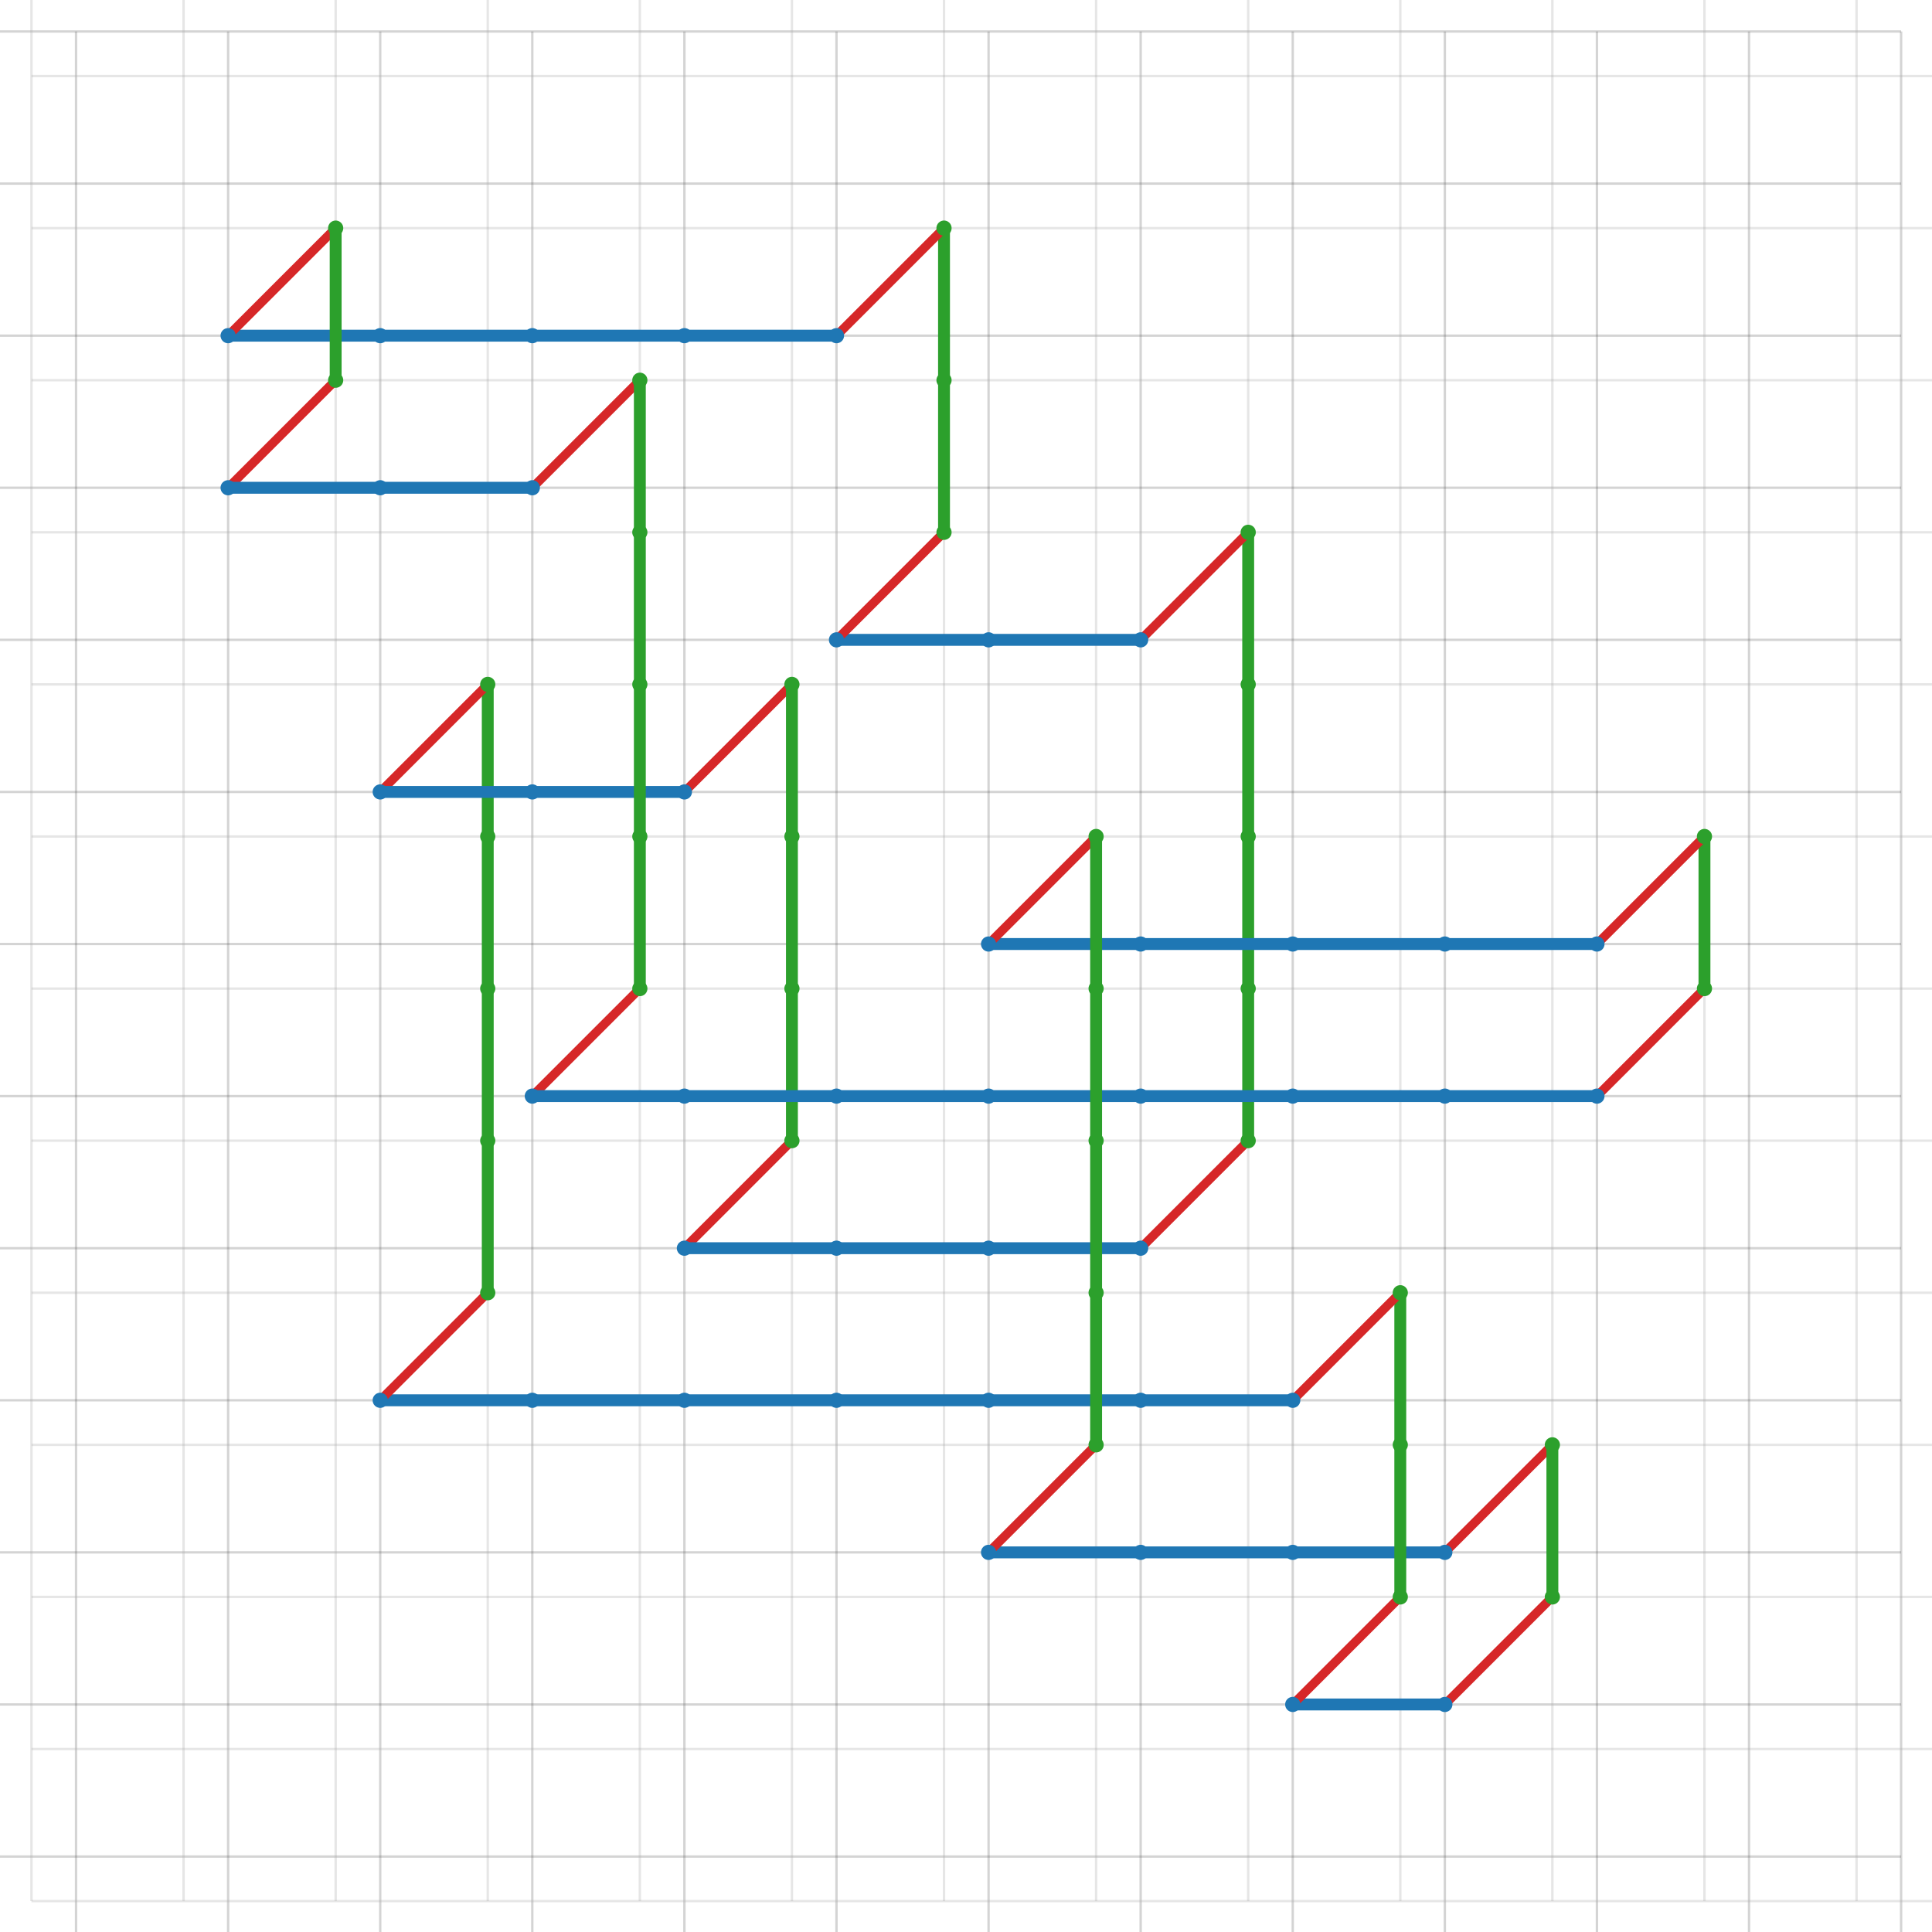
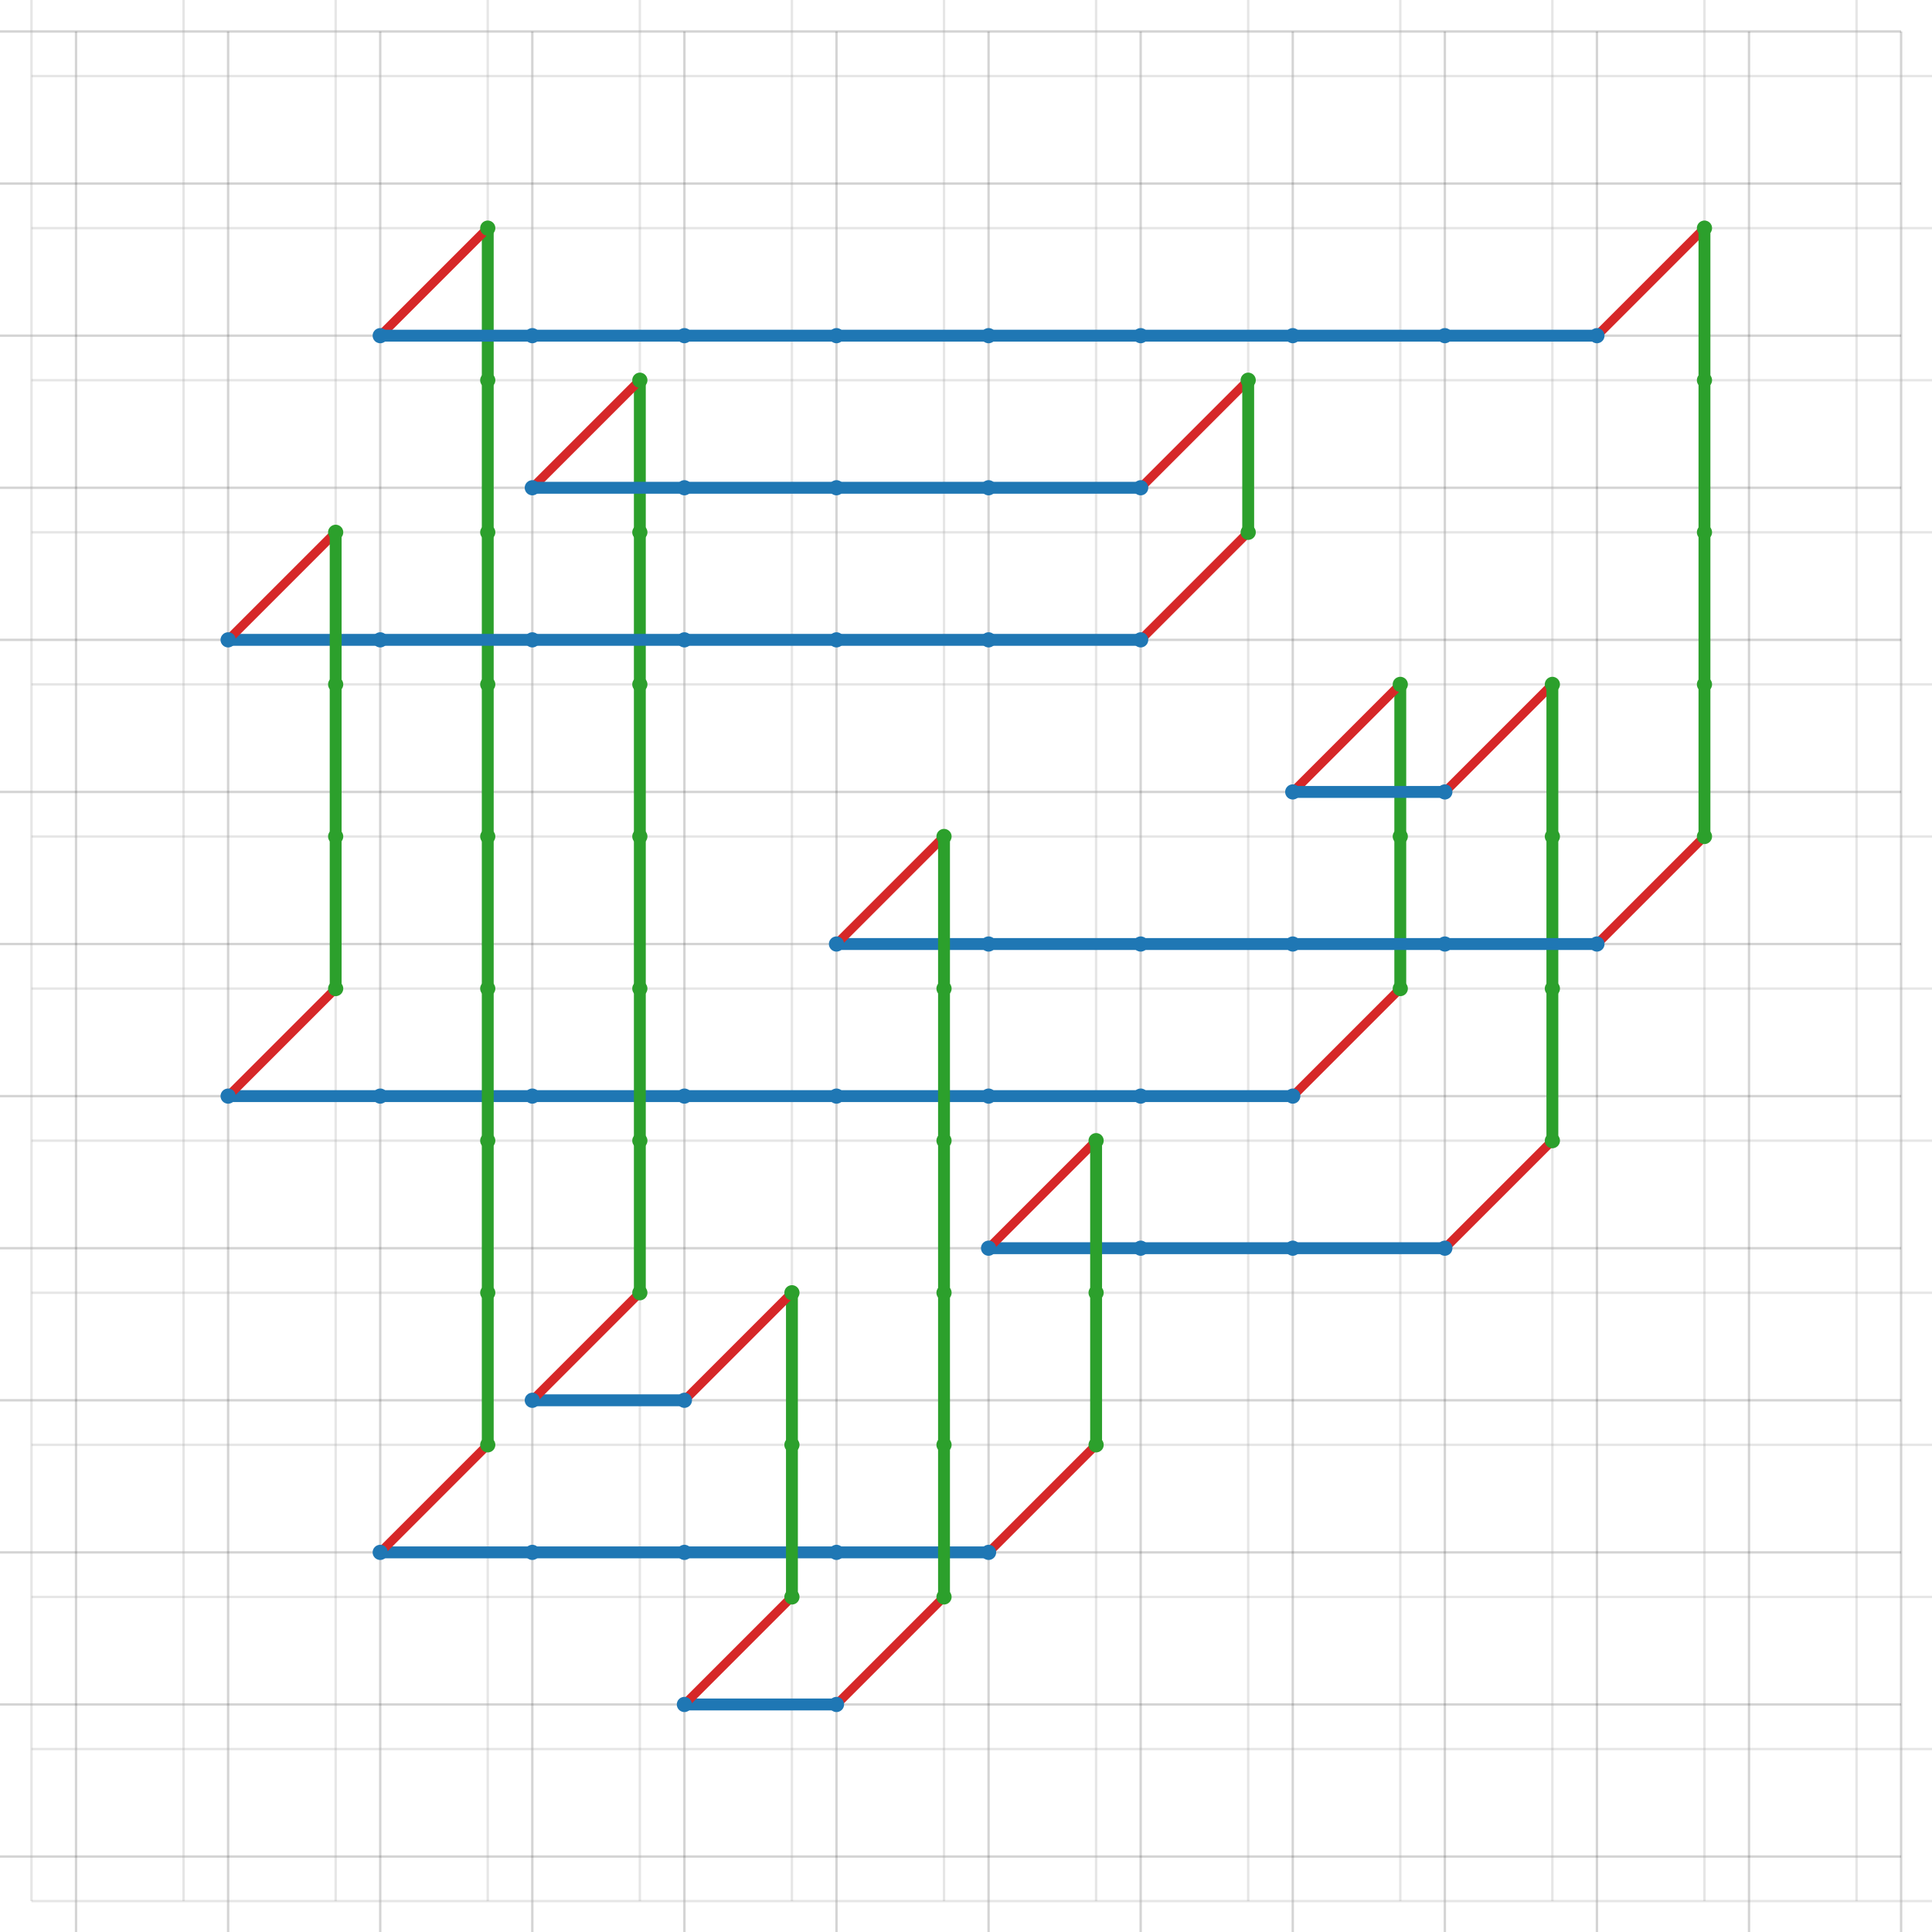
<svg xmlns="http://www.w3.org/2000/svg" width="813" height="813" viewBox="0 0 813 813">
  <rect width="100%" height="100%" fill="white" />
  <line x1="-32.00" y1="845.25" x2="-32.00" y2="13.25" stroke="#555" stroke-width="1" opacity="0.25" />
  <line x1="32.00" y1="845.25" x2="32.00" y2="13.25" stroke="#555" stroke-width="1" opacity="0.25" />
  <line x1="96.00" y1="845.25" x2="96.00" y2="13.25" stroke="#555" stroke-width="1" opacity="0.25" />
  <line x1="160.00" y1="845.25" x2="160.00" y2="13.25" stroke="#555" stroke-width="1" opacity="0.25" />
  <line x1="224.00" y1="845.25" x2="224.00" y2="13.25" stroke="#555" stroke-width="1" opacity="0.25" />
  <line x1="288.00" y1="845.25" x2="288.00" y2="13.25" stroke="#555" stroke-width="1" opacity="0.25" />
  <line x1="352.00" y1="845.25" x2="352.00" y2="13.25" stroke="#555" stroke-width="1" opacity="0.25" />
  <line x1="416.00" y1="845.25" x2="416.00" y2="13.25" stroke="#555" stroke-width="1" opacity="0.25" />
  <line x1="480.00" y1="845.25" x2="480.00" y2="13.25" stroke="#555" stroke-width="1" opacity="0.25" />
  <line x1="544.00" y1="845.25" x2="544.00" y2="13.25" stroke="#555" stroke-width="1" opacity="0.25" />
  <line x1="608.00" y1="845.25" x2="608.00" y2="13.25" stroke="#555" stroke-width="1" opacity="0.25" />
  <line x1="672.00" y1="845.25" x2="672.00" y2="13.25" stroke="#555" stroke-width="1" opacity="0.25" />
  <line x1="736.00" y1="845.25" x2="736.00" y2="13.25" stroke="#555" stroke-width="1" opacity="0.25" />
  <line x1="800.00" y1="845.25" x2="800.00" y2="13.25" stroke="#555" stroke-width="1" opacity="0.25" />
  <line x1="-32.00" y1="845.25" x2="800.00" y2="845.25" stroke="#555" stroke-width="1" opacity="0.25" />
  <line x1="-32.00" y1="781.25" x2="800.00" y2="781.25" stroke="#555" stroke-width="1" opacity="0.25" />
  <line x1="-32.00" y1="717.25" x2="800.00" y2="717.25" stroke="#555" stroke-width="1" opacity="0.25" />
  <line x1="-32.00" y1="653.25" x2="800.00" y2="653.25" stroke="#555" stroke-width="1" opacity="0.25" />
  <line x1="-32.00" y1="589.25" x2="800.00" y2="589.25" stroke="#555" stroke-width="1" opacity="0.25" />
  <line x1="-32.00" y1="525.25" x2="800.00" y2="525.25" stroke="#555" stroke-width="1" opacity="0.25" />
  <line x1="-32.00" y1="461.25" x2="800.00" y2="461.25" stroke="#555" stroke-width="1" opacity="0.25" />
  <line x1="-32.00" y1="397.25" x2="800.00" y2="397.25" stroke="#555" stroke-width="1" opacity="0.25" />
  <line x1="-32.00" y1="333.25" x2="800.00" y2="333.25" stroke="#555" stroke-width="1" opacity="0.25" />
  <line x1="-32.00" y1="269.25" x2="800.00" y2="269.25" stroke="#555" stroke-width="1" opacity="0.25" />
  <line x1="-32.00" y1="205.25" x2="800.00" y2="205.25" stroke="#555" stroke-width="1" opacity="0.25" />
  <line x1="-32.00" y1="141.25" x2="800.00" y2="141.25" stroke="#555" stroke-width="1" opacity="0.25" />
  <line x1="-32.00" y1="77.25" x2="800.00" y2="77.25" stroke="#555" stroke-width="1" opacity="0.25" />
  <line x1="-32.00" y1="13.25" x2="800.00" y2="13.25" stroke="#555" stroke-width="1" opacity="0.25" />
  <line x1="13.25" y1="800.00" x2="13.25" y2="-32.00" stroke="#aaa" stroke-width="1" opacity="0.30" />
  <line x1="77.25" y1="800.00" x2="77.25" y2="-32.00" stroke="#aaa" stroke-width="1" opacity="0.30" />
  <line x1="141.25" y1="800.00" x2="141.25" y2="-32.00" stroke="#aaa" stroke-width="1" opacity="0.30" />
  <line x1="205.25" y1="800.00" x2="205.25" y2="-32.00" stroke="#aaa" stroke-width="1" opacity="0.30" />
  <line x1="269.25" y1="800.00" x2="269.25" y2="-32.00" stroke="#aaa" stroke-width="1" opacity="0.30" />
  <line x1="333.25" y1="800.00" x2="333.25" y2="-32.00" stroke="#aaa" stroke-width="1" opacity="0.30" />
  <line x1="397.25" y1="800.00" x2="397.25" y2="-32.00" stroke="#aaa" stroke-width="1" opacity="0.30" />
  <line x1="461.25" y1="800.00" x2="461.25" y2="-32.00" stroke="#aaa" stroke-width="1" opacity="0.30" />
  <line x1="525.25" y1="800.00" x2="525.25" y2="-32.00" stroke="#aaa" stroke-width="1" opacity="0.30" />
  <line x1="589.25" y1="800.00" x2="589.25" y2="-32.00" stroke="#aaa" stroke-width="1" opacity="0.30" />
  <line x1="653.25" y1="800.00" x2="653.25" y2="-32.00" stroke="#aaa" stroke-width="1" opacity="0.30" />
  <line x1="717.25" y1="800.00" x2="717.25" y2="-32.00" stroke="#aaa" stroke-width="1" opacity="0.30" />
  <line x1="781.25" y1="800.00" x2="781.25" y2="-32.00" stroke="#aaa" stroke-width="1" opacity="0.30" />
  <line x1="845.25" y1="800.00" x2="845.25" y2="-32.00" stroke="#aaa" stroke-width="1" opacity="0.30" />
  <line x1="13.25" y1="800.00" x2="845.25" y2="800.00" stroke="#aaa" stroke-width="1" opacity="0.30" />
  <line x1="13.25" y1="736.00" x2="845.25" y2="736.00" stroke="#aaa" stroke-width="1" opacity="0.30" />
  <line x1="13.25" y1="672.00" x2="845.25" y2="672.00" stroke="#aaa" stroke-width="1" opacity="0.30" />
  <line x1="13.25" y1="608.00" x2="845.25" y2="608.00" stroke="#aaa" stroke-width="1" opacity="0.30" />
  <line x1="13.25" y1="544.00" x2="845.25" y2="544.00" stroke="#aaa" stroke-width="1" opacity="0.30" />
  <line x1="13.25" y1="480.00" x2="845.25" y2="480.00" stroke="#aaa" stroke-width="1" opacity="0.30" />
  <line x1="13.25" y1="416.00" x2="845.25" y2="416.00" stroke="#aaa" stroke-width="1" opacity="0.30" />
  <line x1="13.25" y1="352.00" x2="845.25" y2="352.00" stroke="#aaa" stroke-width="1" opacity="0.30" />
  <line x1="13.25" y1="288.00" x2="845.25" y2="288.00" stroke="#aaa" stroke-width="1" opacity="0.30" />
  <line x1="13.25" y1="224.00" x2="845.25" y2="224.00" stroke="#aaa" stroke-width="1" opacity="0.30" />
  <line x1="13.25" y1="160.00" x2="845.25" y2="160.00" stroke="#aaa" stroke-width="1" opacity="0.30" />
  <line x1="13.25" y1="96.00" x2="845.25" y2="96.00" stroke="#aaa" stroke-width="1" opacity="0.30" />
  <line x1="13.25" y1="32.00" x2="845.25" y2="32.00" stroke="#aaa" stroke-width="1" opacity="0.30" />
  <line x1="13.25" y1="-32.00" x2="845.25" y2="-32.00" stroke="#aaa" stroke-width="1" opacity="0.30" />
-   <line x1="416.00" y1="653.25" x2="480.00" y2="653.25" stroke="#1f77b4" stroke-width="5.00" stroke-linecap="round" />
-   <line x1="480.00" y1="653.25" x2="544.00" y2="653.25" stroke="#1f77b4" stroke-width="5.00" stroke-linecap="round" />
-   <line x1="544.00" y1="653.25" x2="608.00" y2="653.25" stroke="#1f77b4" stroke-width="5.00" stroke-linecap="round" />
-   <line x1="608.00" y1="653.25" x2="653.25" y2="608.00" stroke="#d62728" stroke-width="3.75" stroke-linecap="round" />
-   <line x1="653.25" y1="608.00" x2="653.25" y2="672.00" stroke="#2ca02c" stroke-width="5.00" stroke-linecap="round" />
-   <line x1="653.25" y1="672.00" x2="608.00" y2="717.25" stroke="#d62728" stroke-width="3.75" stroke-linecap="round" />
-   <line x1="608.00" y1="717.25" x2="544.00" y2="717.25" stroke="#1f77b4" stroke-width="5.00" stroke-linecap="round" />
-   <line x1="544.00" y1="717.25" x2="589.25" y2="672.00" stroke="#d62728" stroke-width="3.75" stroke-linecap="round" />
-   <line x1="589.25" y1="672.00" x2="589.25" y2="608.00" stroke="#2ca02c" stroke-width="5.00" stroke-linecap="round" />
-   <line x1="589.25" y1="608.00" x2="589.25" y2="544.00" stroke="#2ca02c" stroke-width="5.00" stroke-linecap="round" />
-   <line x1="589.25" y1="544.00" x2="544.00" y2="589.25" stroke="#d62728" stroke-width="3.75" stroke-linecap="round" />
-   <line x1="544.00" y1="589.25" x2="480.00" y2="589.25" stroke="#1f77b4" stroke-width="5.00" stroke-linecap="round" />
-   <line x1="480.00" y1="589.25" x2="416.00" y2="589.25" stroke="#1f77b4" stroke-width="5.00" stroke-linecap="round" />
-   <line x1="416.00" y1="589.25" x2="352.00" y2="589.25" stroke="#1f77b4" stroke-width="5.00" stroke-linecap="round" />
-   <line x1="352.00" y1="589.25" x2="288.00" y2="589.25" stroke="#1f77b4" stroke-width="5.00" stroke-linecap="round" />
-   <line x1="288.00" y1="589.25" x2="224.00" y2="589.25" stroke="#1f77b4" stroke-width="5.00" stroke-linecap="round" />
-   <line x1="224.00" y1="589.25" x2="160.00" y2="589.25" stroke="#1f77b4" stroke-width="5.00" stroke-linecap="round" />
-   <line x1="160.00" y1="589.25" x2="205.25" y2="544.00" stroke="#d62728" stroke-width="3.75" stroke-linecap="round" />
-   <line x1="205.25" y1="544.00" x2="205.25" y2="480.00" stroke="#2ca02c" stroke-width="5.00" stroke-linecap="round" />
-   <line x1="205.25" y1="480.00" x2="205.25" y2="416.00" stroke="#2ca02c" stroke-width="5.00" stroke-linecap="round" />
-   <line x1="205.25" y1="416.00" x2="205.25" y2="352.00" stroke="#2ca02c" stroke-width="5.00" stroke-linecap="round" />
-   <line x1="205.25" y1="352.00" x2="205.25" y2="288.00" stroke="#2ca02c" stroke-width="5.00" stroke-linecap="round" />
-   <line x1="205.25" y1="288.00" x2="160.00" y2="333.25" stroke="#d62728" stroke-width="3.75" stroke-linecap="round" />
-   <line x1="160.00" y1="333.25" x2="224.00" y2="333.25" stroke="#1f77b4" stroke-width="5.00" stroke-linecap="round" />
-   <line x1="224.00" y1="333.25" x2="288.00" y2="333.25" stroke="#1f77b4" stroke-width="5.00" stroke-linecap="round" />
-   <line x1="288.00" y1="333.25" x2="333.25" y2="288.00" stroke="#d62728" stroke-width="3.75" stroke-linecap="round" />
-   <line x1="333.25" y1="288.00" x2="333.25" y2="352.00" stroke="#2ca02c" stroke-width="5.00" stroke-linecap="round" />
-   <line x1="333.25" y1="352.00" x2="333.25" y2="416.00" stroke="#2ca02c" stroke-width="5.00" stroke-linecap="round" />
-   <line x1="333.25" y1="416.00" x2="333.25" y2="480.00" stroke="#2ca02c" stroke-width="5.00" stroke-linecap="round" />
-   <line x1="333.25" y1="480.00" x2="288.00" y2="525.25" stroke="#d62728" stroke-width="3.75" stroke-linecap="round" />
-   <line x1="288.00" y1="525.25" x2="352.00" y2="525.25" stroke="#1f77b4" stroke-width="5.00" stroke-linecap="round" />
-   <line x1="352.00" y1="525.25" x2="416.00" y2="525.25" stroke="#1f77b4" stroke-width="5.00" stroke-linecap="round" />
-   <line x1="416.00" y1="525.25" x2="480.00" y2="525.25" stroke="#1f77b4" stroke-width="5.00" stroke-linecap="round" />
-   <line x1="480.00" y1="525.25" x2="525.25" y2="480.00" stroke="#d62728" stroke-width="3.75" stroke-linecap="round" />
-   <line x1="525.25" y1="480.00" x2="525.25" y2="416.00" stroke="#2ca02c" stroke-width="5.00" stroke-linecap="round" />
-   <line x1="525.25" y1="416.00" x2="525.25" y2="352.00" stroke="#2ca02c" stroke-width="5.00" stroke-linecap="round" />
-   <line x1="525.25" y1="352.00" x2="525.25" y2="288.00" stroke="#2ca02c" stroke-width="5.00" stroke-linecap="round" />
-   <line x1="525.25" y1="288.00" x2="525.25" y2="224.00" stroke="#2ca02c" stroke-width="5.00" stroke-linecap="round" />
-   <line x1="525.25" y1="224.00" x2="480.00" y2="269.25" stroke="#d62728" stroke-width="3.75" stroke-linecap="round" />
-   <line x1="480.00" y1="269.25" x2="416.00" y2="269.25" stroke="#1f77b4" stroke-width="5.00" stroke-linecap="round" />
-   <line x1="416.00" y1="269.25" x2="352.00" y2="269.25" stroke="#1f77b4" stroke-width="5.00" stroke-linecap="round" />
-   <line x1="352.00" y1="269.25" x2="397.25" y2="224.00" stroke="#d62728" stroke-width="3.75" stroke-linecap="round" />
-   <line x1="397.25" y1="224.00" x2="397.25" y2="160.00" stroke="#2ca02c" stroke-width="5.00" stroke-linecap="round" />
-   <line x1="397.25" y1="160.00" x2="397.25" y2="96.00" stroke="#2ca02c" stroke-width="5.00" stroke-linecap="round" />
-   <line x1="397.25" y1="96.00" x2="352.00" y2="141.25" stroke="#d62728" stroke-width="3.75" stroke-linecap="round" />
-   <line x1="352.00" y1="141.25" x2="288.00" y2="141.25" stroke="#1f77b4" stroke-width="5.00" stroke-linecap="round" />
-   <line x1="288.00" y1="141.25" x2="224.00" y2="141.25" stroke="#1f77b4" stroke-width="5.00" stroke-linecap="round" />
-   <line x1="224.00" y1="141.25" x2="160.00" y2="141.25" stroke="#1f77b4" stroke-width="5.00" stroke-linecap="round" />
-   <line x1="160.00" y1="141.25" x2="96.00" y2="141.25" stroke="#1f77b4" stroke-width="5.00" stroke-linecap="round" />
-   <line x1="96.00" y1="141.25" x2="141.25" y2="96.00" stroke="#d62728" stroke-width="3.75" stroke-linecap="round" />
-   <line x1="141.25" y1="96.00" x2="141.25" y2="160.00" stroke="#2ca02c" stroke-width="5.00" stroke-linecap="round" />
-   <line x1="141.25" y1="160.00" x2="96.00" y2="205.25" stroke="#d62728" stroke-width="3.75" stroke-linecap="round" />
-   <line x1="96.00" y1="205.25" x2="160.00" y2="205.25" stroke="#1f77b4" stroke-width="5.00" stroke-linecap="round" />
-   <line x1="160.00" y1="205.25" x2="224.00" y2="205.25" stroke="#1f77b4" stroke-width="5.00" stroke-linecap="round" />
-   <line x1="224.00" y1="205.25" x2="269.25" y2="160.00" stroke="#d62728" stroke-width="3.75" stroke-linecap="round" />
-   <line x1="269.25" y1="160.00" x2="269.25" y2="224.00" stroke="#2ca02c" stroke-width="5.00" stroke-linecap="round" />
-   <line x1="269.25" y1="224.00" x2="269.25" y2="288.00" stroke="#2ca02c" stroke-width="5.00" stroke-linecap="round" />
-   <line x1="269.25" y1="288.00" x2="269.25" y2="352.00" stroke="#2ca02c" stroke-width="5.00" stroke-linecap="round" />
-   <line x1="269.25" y1="352.00" x2="269.25" y2="416.00" stroke="#2ca02c" stroke-width="5.00" stroke-linecap="round" />
-   <line x1="269.25" y1="416.00" x2="224.00" y2="461.25" stroke="#d62728" stroke-width="3.75" stroke-linecap="round" />
+   <line x1="96.00" y1="461.25" x2="160.00" y2="461.25" stroke="#1f77b4" stroke-width="5.00" stroke-linecap="round" />
+   <line x1="160.00" y1="461.25" x2="224.00" y2="461.25" stroke="#1f77b4" stroke-width="5.00" stroke-linecap="round" />
  <line x1="224.00" y1="461.25" x2="288.00" y2="461.25" stroke="#1f77b4" stroke-width="5.00" stroke-linecap="round" />
  <line x1="288.00" y1="461.25" x2="352.00" y2="461.25" stroke="#1f77b4" stroke-width="5.00" stroke-linecap="round" />
  <line x1="352.00" y1="461.25" x2="416.00" y2="461.25" stroke="#1f77b4" stroke-width="5.00" stroke-linecap="round" />
  <line x1="416.00" y1="461.25" x2="480.00" y2="461.25" stroke="#1f77b4" stroke-width="5.00" stroke-linecap="round" />
  <line x1="480.00" y1="461.25" x2="544.00" y2="461.25" stroke="#1f77b4" stroke-width="5.00" stroke-linecap="round" />
-   <line x1="544.00" y1="461.25" x2="608.00" y2="461.25" stroke="#1f77b4" stroke-width="5.00" stroke-linecap="round" />
-   <line x1="608.00" y1="461.25" x2="672.00" y2="461.25" stroke="#1f77b4" stroke-width="5.00" stroke-linecap="round" />
-   <line x1="672.00" y1="461.25" x2="717.25" y2="416.00" stroke="#d62728" stroke-width="3.75" stroke-linecap="round" />
-   <line x1="717.25" y1="416.00" x2="717.25" y2="352.00" stroke="#2ca02c" stroke-width="5.00" stroke-linecap="round" />
+   <line x1="544.00" y1="461.25" x2="589.25" y2="416.00" stroke="#d62728" stroke-width="3.75" stroke-linecap="round" />
+   <line x1="589.25" y1="416.00" x2="589.25" y2="352.00" stroke="#2ca02c" stroke-width="5.00" stroke-linecap="round" />
+   <line x1="589.25" y1="352.00" x2="589.25" y2="288.00" stroke="#2ca02c" stroke-width="5.00" stroke-linecap="round" />
+   <line x1="589.25" y1="288.00" x2="544.00" y2="333.25" stroke="#d62728" stroke-width="3.75" stroke-linecap="round" />
+   <line x1="544.00" y1="333.25" x2="608.00" y2="333.25" stroke="#1f77b4" stroke-width="5.00" stroke-linecap="round" />
+   <line x1="608.00" y1="333.25" x2="653.25" y2="288.00" stroke="#d62728" stroke-width="3.75" stroke-linecap="round" />
+   <line x1="653.25" y1="288.00" x2="653.25" y2="352.00" stroke="#2ca02c" stroke-width="5.00" stroke-linecap="round" />
+   <line x1="653.25" y1="352.00" x2="653.25" y2="416.00" stroke="#2ca02c" stroke-width="5.00" stroke-linecap="round" />
+   <line x1="653.25" y1="416.00" x2="653.25" y2="480.00" stroke="#2ca02c" stroke-width="5.00" stroke-linecap="round" />
+   <line x1="653.25" y1="480.00" x2="608.00" y2="525.25" stroke="#d62728" stroke-width="3.75" stroke-linecap="round" />
+   <line x1="608.00" y1="525.25" x2="544.00" y2="525.25" stroke="#1f77b4" stroke-width="5.00" stroke-linecap="round" />
+   <line x1="544.00" y1="525.25" x2="480.00" y2="525.25" stroke="#1f77b4" stroke-width="5.00" stroke-linecap="round" />
+   <line x1="480.00" y1="525.25" x2="416.00" y2="525.25" stroke="#1f77b4" stroke-width="5.00" stroke-linecap="round" />
+   <line x1="416.00" y1="525.25" x2="461.25" y2="480.00" stroke="#d62728" stroke-width="3.75" stroke-linecap="round" />
+   <line x1="461.25" y1="480.00" x2="461.25" y2="544.00" stroke="#2ca02c" stroke-width="5.00" stroke-linecap="round" />
+   <line x1="461.25" y1="544.00" x2="461.25" y2="608.00" stroke="#2ca02c" stroke-width="5.00" stroke-linecap="round" />
+   <line x1="461.25" y1="608.00" x2="416.00" y2="653.25" stroke="#d62728" stroke-width="3.75" stroke-linecap="round" />
+   <line x1="416.00" y1="653.25" x2="352.00" y2="653.25" stroke="#1f77b4" stroke-width="5.00" stroke-linecap="round" />
+   <line x1="352.00" y1="653.25" x2="288.00" y2="653.25" stroke="#1f77b4" stroke-width="5.00" stroke-linecap="round" />
+   <line x1="288.00" y1="653.25" x2="224.00" y2="653.25" stroke="#1f77b4" stroke-width="5.00" stroke-linecap="round" />
+   <line x1="224.00" y1="653.25" x2="160.00" y2="653.25" stroke="#1f77b4" stroke-width="5.00" stroke-linecap="round" />
+   <line x1="160.00" y1="653.25" x2="205.25" y2="608.00" stroke="#d62728" stroke-width="3.75" stroke-linecap="round" />
+   <line x1="205.25" y1="608.00" x2="205.25" y2="544.00" stroke="#2ca02c" stroke-width="5.00" stroke-linecap="round" />
+   <line x1="205.25" y1="544.00" x2="205.25" y2="480.00" stroke="#2ca02c" stroke-width="5.00" stroke-linecap="round" />
+   <line x1="205.25" y1="480.00" x2="205.25" y2="416.00" stroke="#2ca02c" stroke-width="5.00" stroke-linecap="round" />
+   <line x1="205.25" y1="416.00" x2="205.25" y2="352.00" stroke="#2ca02c" stroke-width="5.00" stroke-linecap="round" />
+   <line x1="205.25" y1="352.00" x2="205.25" y2="288.00" stroke="#2ca02c" stroke-width="5.00" stroke-linecap="round" />
+   <line x1="205.25" y1="288.00" x2="205.25" y2="224.00" stroke="#2ca02c" stroke-width="5.00" stroke-linecap="round" />
+   <line x1="205.25" y1="224.00" x2="205.25" y2="160.00" stroke="#2ca02c" stroke-width="5.00" stroke-linecap="round" />
+   <line x1="205.25" y1="160.00" x2="205.25" y2="96.00" stroke="#2ca02c" stroke-width="5.00" stroke-linecap="round" />
+   <line x1="205.25" y1="96.00" x2="160.00" y2="141.25" stroke="#d62728" stroke-width="3.75" stroke-linecap="round" />
+   <line x1="160.00" y1="141.25" x2="224.00" y2="141.25" stroke="#1f77b4" stroke-width="5.00" stroke-linecap="round" />
+   <line x1="224.00" y1="141.25" x2="288.00" y2="141.25" stroke="#1f77b4" stroke-width="5.00" stroke-linecap="round" />
+   <line x1="288.00" y1="141.25" x2="352.00" y2="141.25" stroke="#1f77b4" stroke-width="5.00" stroke-linecap="round" />
+   <line x1="352.00" y1="141.25" x2="416.00" y2="141.25" stroke="#1f77b4" stroke-width="5.00" stroke-linecap="round" />
+   <line x1="416.00" y1="141.25" x2="480.00" y2="141.25" stroke="#1f77b4" stroke-width="5.00" stroke-linecap="round" />
+   <line x1="480.00" y1="141.25" x2="544.00" y2="141.25" stroke="#1f77b4" stroke-width="5.00" stroke-linecap="round" />
+   <line x1="544.00" y1="141.25" x2="608.00" y2="141.25" stroke="#1f77b4" stroke-width="5.00" stroke-linecap="round" />
+   <line x1="608.00" y1="141.25" x2="672.00" y2="141.25" stroke="#1f77b4" stroke-width="5.00" stroke-linecap="round" />
+   <line x1="672.00" y1="141.25" x2="717.25" y2="96.00" stroke="#d62728" stroke-width="3.75" stroke-linecap="round" />
+   <line x1="717.25" y1="96.00" x2="717.25" y2="160.00" stroke="#2ca02c" stroke-width="5.00" stroke-linecap="round" />
+   <line x1="717.25" y1="160.00" x2="717.25" y2="224.00" stroke="#2ca02c" stroke-width="5.00" stroke-linecap="round" />
+   <line x1="717.25" y1="224.00" x2="717.25" y2="288.00" stroke="#2ca02c" stroke-width="5.00" stroke-linecap="round" />
+   <line x1="717.25" y1="288.00" x2="717.25" y2="352.00" stroke="#2ca02c" stroke-width="5.00" stroke-linecap="round" />
  <line x1="717.25" y1="352.00" x2="672.00" y2="397.25" stroke="#d62728" stroke-width="3.75" stroke-linecap="round" />
  <line x1="672.00" y1="397.25" x2="608.00" y2="397.25" stroke="#1f77b4" stroke-width="5.00" stroke-linecap="round" />
  <line x1="608.00" y1="397.25" x2="544.00" y2="397.25" stroke="#1f77b4" stroke-width="5.00" stroke-linecap="round" />
  <line x1="544.00" y1="397.25" x2="480.00" y2="397.25" stroke="#1f77b4" stroke-width="5.00" stroke-linecap="round" />
  <line x1="480.00" y1="397.25" x2="416.00" y2="397.25" stroke="#1f77b4" stroke-width="5.00" stroke-linecap="round" />
-   <line x1="416.00" y1="397.25" x2="461.25" y2="352.00" stroke="#d62728" stroke-width="3.75" stroke-linecap="round" />
-   <line x1="461.25" y1="352.00" x2="461.25" y2="416.00" stroke="#2ca02c" stroke-width="5.00" stroke-linecap="round" />
-   <line x1="461.25" y1="416.00" x2="461.25" y2="480.00" stroke="#2ca02c" stroke-width="5.00" stroke-linecap="round" />
-   <line x1="461.25" y1="480.00" x2="461.25" y2="544.00" stroke="#2ca02c" stroke-width="5.00" stroke-linecap="round" />
-   <line x1="461.25" y1="544.00" x2="461.25" y2="608.00" stroke="#2ca02c" stroke-width="5.00" stroke-linecap="round" />
-   <line x1="461.25" y1="608.00" x2="416.00" y2="653.25" stroke="#d62728" stroke-width="3.75" stroke-linecap="round" />
-   <circle cx="416.00" cy="653.25" r="3.2" fill="#1f77b4" />
-   <circle cx="480.00" cy="653.25" r="3.2" fill="#1f77b4" />
-   <circle cx="544.00" cy="653.25" r="3.2" fill="#1f77b4" />
-   <circle cx="608.00" cy="653.25" r="3.2" fill="#1f77b4" />
-   <circle cx="653.25" cy="608.00" r="3.2" fill="#2ca02c" />
-   <circle cx="653.25" cy="672.00" r="3.2" fill="#2ca02c" />
-   <circle cx="608.00" cy="717.25" r="3.2" fill="#1f77b4" />
-   <circle cx="544.00" cy="717.25" r="3.2" fill="#1f77b4" />
-   <circle cx="589.25" cy="672.00" r="3.2" fill="#2ca02c" />
-   <circle cx="589.25" cy="608.00" r="3.2" fill="#2ca02c" />
-   <circle cx="589.25" cy="544.00" r="3.2" fill="#2ca02c" />
-   <circle cx="544.00" cy="589.25" r="3.2" fill="#1f77b4" />
-   <circle cx="480.00" cy="589.25" r="3.2" fill="#1f77b4" />
-   <circle cx="416.00" cy="589.25" r="3.2" fill="#1f77b4" />
-   <circle cx="352.00" cy="589.25" r="3.2" fill="#1f77b4" />
-   <circle cx="288.00" cy="589.25" r="3.2" fill="#1f77b4" />
-   <circle cx="224.00" cy="589.25" r="3.2" fill="#1f77b4" />
-   <circle cx="160.00" cy="589.25" r="3.2" fill="#1f77b4" />
-   <circle cx="205.25" cy="544.00" r="3.2" fill="#2ca02c" />
-   <circle cx="205.25" cy="480.00" r="3.2" fill="#2ca02c" />
-   <circle cx="205.25" cy="416.00" r="3.2" fill="#2ca02c" />
-   <circle cx="205.25" cy="352.00" r="3.2" fill="#2ca02c" />
-   <circle cx="205.25" cy="288.00" r="3.2" fill="#2ca02c" />
-   <circle cx="160.00" cy="333.25" r="3.2" fill="#1f77b4" />
-   <circle cx="224.00" cy="333.25" r="3.2" fill="#1f77b4" />
-   <circle cx="288.00" cy="333.25" r="3.2" fill="#1f77b4" />
-   <circle cx="333.25" cy="288.00" r="3.2" fill="#2ca02c" />
-   <circle cx="333.25" cy="352.00" r="3.2" fill="#2ca02c" />
-   <circle cx="333.25" cy="416.00" r="3.2" fill="#2ca02c" />
-   <circle cx="333.25" cy="480.00" r="3.2" fill="#2ca02c" />
-   <circle cx="288.00" cy="525.25" r="3.2" fill="#1f77b4" />
-   <circle cx="352.00" cy="525.25" r="3.2" fill="#1f77b4" />
-   <circle cx="416.00" cy="525.25" r="3.2" fill="#1f77b4" />
-   <circle cx="480.00" cy="525.25" r="3.2" fill="#1f77b4" />
-   <circle cx="525.25" cy="480.00" r="3.2" fill="#2ca02c" />
-   <circle cx="525.25" cy="416.00" r="3.2" fill="#2ca02c" />
-   <circle cx="525.25" cy="352.00" r="3.2" fill="#2ca02c" />
-   <circle cx="525.25" cy="288.00" r="3.2" fill="#2ca02c" />
-   <circle cx="525.25" cy="224.00" r="3.2" fill="#2ca02c" />
-   <circle cx="480.00" cy="269.25" r="3.2" fill="#1f77b4" />
-   <circle cx="416.00" cy="269.25" r="3.2" fill="#1f77b4" />
-   <circle cx="352.00" cy="269.25" r="3.2" fill="#1f77b4" />
-   <circle cx="397.25" cy="224.00" r="3.2" fill="#2ca02c" />
-   <circle cx="397.25" cy="160.00" r="3.2" fill="#2ca02c" />
-   <circle cx="397.25" cy="96.00" r="3.2" fill="#2ca02c" />
-   <circle cx="352.00" cy="141.25" r="3.2" fill="#1f77b4" />
-   <circle cx="288.00" cy="141.25" r="3.2" fill="#1f77b4" />
-   <circle cx="224.00" cy="141.25" r="3.2" fill="#1f77b4" />
-   <circle cx="160.00" cy="141.25" r="3.2" fill="#1f77b4" />
-   <circle cx="96.00" cy="141.25" r="3.2" fill="#1f77b4" />
-   <circle cx="141.25" cy="96.00" r="3.2" fill="#2ca02c" />
-   <circle cx="141.25" cy="160.00" r="3.2" fill="#2ca02c" />
-   <circle cx="96.00" cy="205.25" r="3.2" fill="#1f77b4" />
-   <circle cx="160.00" cy="205.25" r="3.2" fill="#1f77b4" />
-   <circle cx="224.00" cy="205.25" r="3.2" fill="#1f77b4" />
-   <circle cx="269.25" cy="160.00" r="3.2" fill="#2ca02c" />
-   <circle cx="269.25" cy="224.00" r="3.2" fill="#2ca02c" />
-   <circle cx="269.25" cy="288.00" r="3.2" fill="#2ca02c" />
-   <circle cx="269.25" cy="352.00" r="3.2" fill="#2ca02c" />
-   <circle cx="269.25" cy="416.00" r="3.2" fill="#2ca02c" />
+   <line x1="416.00" y1="397.25" x2="352.00" y2="397.25" stroke="#1f77b4" stroke-width="5.00" stroke-linecap="round" />
+   <line x1="352.00" y1="397.25" x2="397.25" y2="352.00" stroke="#d62728" stroke-width="3.75" stroke-linecap="round" />
+   <line x1="397.25" y1="352.00" x2="397.25" y2="416.00" stroke="#2ca02c" stroke-width="5.00" stroke-linecap="round" />
+   <line x1="397.25" y1="416.00" x2="397.25" y2="480.00" stroke="#2ca02c" stroke-width="5.00" stroke-linecap="round" />
+   <line x1="397.25" y1="480.00" x2="397.25" y2="544.00" stroke="#2ca02c" stroke-width="5.00" stroke-linecap="round" />
+   <line x1="397.25" y1="544.00" x2="397.25" y2="608.00" stroke="#2ca02c" stroke-width="5.00" stroke-linecap="round" />
+   <line x1="397.25" y1="608.00" x2="397.25" y2="672.00" stroke="#2ca02c" stroke-width="5.00" stroke-linecap="round" />
+   <line x1="397.25" y1="672.00" x2="352.00" y2="717.25" stroke="#d62728" stroke-width="3.75" stroke-linecap="round" />
+   <line x1="352.00" y1="717.25" x2="288.00" y2="717.25" stroke="#1f77b4" stroke-width="5.00" stroke-linecap="round" />
+   <line x1="288.00" y1="717.25" x2="333.25" y2="672.00" stroke="#d62728" stroke-width="3.75" stroke-linecap="round" />
+   <line x1="333.25" y1="672.00" x2="333.25" y2="608.00" stroke="#2ca02c" stroke-width="5.00" stroke-linecap="round" />
+   <line x1="333.25" y1="608.00" x2="333.25" y2="544.00" stroke="#2ca02c" stroke-width="5.00" stroke-linecap="round" />
+   <line x1="333.25" y1="544.00" x2="288.00" y2="589.25" stroke="#d62728" stroke-width="3.75" stroke-linecap="round" />
+   <line x1="288.00" y1="589.25" x2="224.00" y2="589.25" stroke="#1f77b4" stroke-width="5.00" stroke-linecap="round" />
+   <line x1="224.00" y1="589.25" x2="269.25" y2="544.00" stroke="#d62728" stroke-width="3.75" stroke-linecap="round" />
+   <line x1="269.25" y1="544.00" x2="269.25" y2="480.00" stroke="#2ca02c" stroke-width="5.00" stroke-linecap="round" />
+   <line x1="269.25" y1="480.00" x2="269.25" y2="416.00" stroke="#2ca02c" stroke-width="5.00" stroke-linecap="round" />
+   <line x1="269.25" y1="416.00" x2="269.25" y2="352.00" stroke="#2ca02c" stroke-width="5.00" stroke-linecap="round" />
+   <line x1="269.25" y1="352.00" x2="269.25" y2="288.00" stroke="#2ca02c" stroke-width="5.00" stroke-linecap="round" />
+   <line x1="269.25" y1="288.00" x2="269.25" y2="224.00" stroke="#2ca02c" stroke-width="5.00" stroke-linecap="round" />
+   <line x1="269.25" y1="224.00" x2="269.25" y2="160.00" stroke="#2ca02c" stroke-width="5.00" stroke-linecap="round" />
+   <line x1="269.25" y1="160.00" x2="224.00" y2="205.25" stroke="#d62728" stroke-width="3.75" stroke-linecap="round" />
+   <line x1="224.00" y1="205.25" x2="288.00" y2="205.25" stroke="#1f77b4" stroke-width="5.00" stroke-linecap="round" />
+   <line x1="288.00" y1="205.25" x2="352.00" y2="205.25" stroke="#1f77b4" stroke-width="5.00" stroke-linecap="round" />
+   <line x1="352.00" y1="205.25" x2="416.00" y2="205.25" stroke="#1f77b4" stroke-width="5.00" stroke-linecap="round" />
+   <line x1="416.00" y1="205.25" x2="480.00" y2="205.25" stroke="#1f77b4" stroke-width="5.00" stroke-linecap="round" />
+   <line x1="480.00" y1="205.25" x2="525.25" y2="160.00" stroke="#d62728" stroke-width="3.75" stroke-linecap="round" />
+   <line x1="525.25" y1="160.00" x2="525.25" y2="224.00" stroke="#2ca02c" stroke-width="5.00" stroke-linecap="round" />
+   <line x1="525.25" y1="224.00" x2="480.00" y2="269.25" stroke="#d62728" stroke-width="3.75" stroke-linecap="round" />
+   <line x1="480.00" y1="269.25" x2="416.00" y2="269.25" stroke="#1f77b4" stroke-width="5.00" stroke-linecap="round" />
+   <line x1="416.00" y1="269.25" x2="352.00" y2="269.25" stroke="#1f77b4" stroke-width="5.00" stroke-linecap="round" />
+   <line x1="352.00" y1="269.25" x2="288.00" y2="269.25" stroke="#1f77b4" stroke-width="5.00" stroke-linecap="round" />
+   <line x1="288.00" y1="269.25" x2="224.00" y2="269.25" stroke="#1f77b4" stroke-width="5.00" stroke-linecap="round" />
+   <line x1="224.00" y1="269.25" x2="160.00" y2="269.25" stroke="#1f77b4" stroke-width="5.00" stroke-linecap="round" />
+   <line x1="160.00" y1="269.25" x2="96.00" y2="269.25" stroke="#1f77b4" stroke-width="5.00" stroke-linecap="round" />
+   <line x1="96.00" y1="269.25" x2="141.25" y2="224.00" stroke="#d62728" stroke-width="3.75" stroke-linecap="round" />
+   <line x1="141.25" y1="224.00" x2="141.25" y2="288.00" stroke="#2ca02c" stroke-width="5.00" stroke-linecap="round" />
+   <line x1="141.25" y1="288.00" x2="141.25" y2="352.00" stroke="#2ca02c" stroke-width="5.00" stroke-linecap="round" />
+   <line x1="141.25" y1="352.00" x2="141.25" y2="416.00" stroke="#2ca02c" stroke-width="5.00" stroke-linecap="round" />
+   <line x1="141.25" y1="416.00" x2="96.00" y2="461.25" stroke="#d62728" stroke-width="3.75" stroke-linecap="round" />
+   <circle cx="96.00" cy="461.25" r="3.2" fill="#1f77b4" />
+   <circle cx="160.00" cy="461.25" r="3.2" fill="#1f77b4" />
  <circle cx="224.00" cy="461.25" r="3.2" fill="#1f77b4" />
  <circle cx="288.00" cy="461.25" r="3.2" fill="#1f77b4" />
  <circle cx="352.00" cy="461.25" r="3.2" fill="#1f77b4" />
  <circle cx="416.00" cy="461.25" r="3.2" fill="#1f77b4" />
  <circle cx="480.00" cy="461.25" r="3.2" fill="#1f77b4" />
  <circle cx="544.00" cy="461.25" r="3.2" fill="#1f77b4" />
-   <circle cx="608.00" cy="461.25" r="3.2" fill="#1f77b4" />
-   <circle cx="672.00" cy="461.25" r="3.2" fill="#1f77b4" />
-   <circle cx="717.25" cy="416.00" r="3.2" fill="#2ca02c" />
+   <circle cx="589.25" cy="416.00" r="3.2" fill="#2ca02c" />
+   <circle cx="589.25" cy="352.00" r="3.2" fill="#2ca02c" />
+   <circle cx="589.25" cy="288.00" r="3.2" fill="#2ca02c" />
+   <circle cx="544.00" cy="333.25" r="3.2" fill="#1f77b4" />
+   <circle cx="608.00" cy="333.25" r="3.2" fill="#1f77b4" />
+   <circle cx="653.25" cy="288.00" r="3.2" fill="#2ca02c" />
+   <circle cx="653.25" cy="352.00" r="3.2" fill="#2ca02c" />
+   <circle cx="653.25" cy="416.00" r="3.2" fill="#2ca02c" />
+   <circle cx="653.25" cy="480.00" r="3.2" fill="#2ca02c" />
+   <circle cx="608.00" cy="525.25" r="3.2" fill="#1f77b4" />
+   <circle cx="544.00" cy="525.25" r="3.2" fill="#1f77b4" />
+   <circle cx="480.00" cy="525.25" r="3.2" fill="#1f77b4" />
+   <circle cx="416.00" cy="525.25" r="3.2" fill="#1f77b4" />
+   <circle cx="461.25" cy="480.00" r="3.2" fill="#2ca02c" />
+   <circle cx="461.25" cy="544.00" r="3.2" fill="#2ca02c" />
+   <circle cx="461.25" cy="608.00" r="3.2" fill="#2ca02c" />
+   <circle cx="416.00" cy="653.25" r="3.2" fill="#1f77b4" />
+   <circle cx="352.00" cy="653.25" r="3.2" fill="#1f77b4" />
+   <circle cx="288.00" cy="653.25" r="3.2" fill="#1f77b4" />
+   <circle cx="224.00" cy="653.25" r="3.2" fill="#1f77b4" />
+   <circle cx="160.00" cy="653.25" r="3.2" fill="#1f77b4" />
+   <circle cx="205.25" cy="608.00" r="3.2" fill="#2ca02c" />
+   <circle cx="205.25" cy="544.00" r="3.2" fill="#2ca02c" />
+   <circle cx="205.25" cy="480.00" r="3.2" fill="#2ca02c" />
+   <circle cx="205.25" cy="416.00" r="3.2" fill="#2ca02c" />
+   <circle cx="205.25" cy="352.00" r="3.2" fill="#2ca02c" />
+   <circle cx="205.25" cy="288.00" r="3.2" fill="#2ca02c" />
+   <circle cx="205.25" cy="224.00" r="3.2" fill="#2ca02c" />
+   <circle cx="205.25" cy="160.00" r="3.2" fill="#2ca02c" />
+   <circle cx="205.25" cy="96.00" r="3.2" fill="#2ca02c" />
+   <circle cx="160.00" cy="141.25" r="3.2" fill="#1f77b4" />
+   <circle cx="224.00" cy="141.25" r="3.2" fill="#1f77b4" />
+   <circle cx="288.00" cy="141.25" r="3.2" fill="#1f77b4" />
+   <circle cx="352.00" cy="141.25" r="3.2" fill="#1f77b4" />
+   <circle cx="416.00" cy="141.25" r="3.2" fill="#1f77b4" />
+   <circle cx="480.00" cy="141.25" r="3.2" fill="#1f77b4" />
+   <circle cx="544.00" cy="141.25" r="3.2" fill="#1f77b4" />
+   <circle cx="608.00" cy="141.25" r="3.2" fill="#1f77b4" />
+   <circle cx="672.00" cy="141.25" r="3.2" fill="#1f77b4" />
+   <circle cx="717.25" cy="96.00" r="3.2" fill="#2ca02c" />
+   <circle cx="717.25" cy="160.00" r="3.2" fill="#2ca02c" />
+   <circle cx="717.25" cy="224.00" r="3.2" fill="#2ca02c" />
+   <circle cx="717.25" cy="288.00" r="3.2" fill="#2ca02c" />
  <circle cx="717.25" cy="352.00" r="3.2" fill="#2ca02c" />
  <circle cx="672.00" cy="397.25" r="3.2" fill="#1f77b4" />
  <circle cx="608.00" cy="397.25" r="3.2" fill="#1f77b4" />
  <circle cx="544.00" cy="397.25" r="3.2" fill="#1f77b4" />
  <circle cx="480.00" cy="397.25" r="3.2" fill="#1f77b4" />
  <circle cx="416.00" cy="397.25" r="3.2" fill="#1f77b4" />
-   <circle cx="461.25" cy="352.00" r="3.2" fill="#2ca02c" />
-   <circle cx="461.25" cy="416.00" r="3.2" fill="#2ca02c" />
-   <circle cx="461.25" cy="480.00" r="3.2" fill="#2ca02c" />
-   <circle cx="461.25" cy="544.00" r="3.2" fill="#2ca02c" />
-   <circle cx="461.25" cy="608.00" r="3.2" fill="#2ca02c" />
+   <circle cx="352.00" cy="397.25" r="3.2" fill="#1f77b4" />
+   <circle cx="397.25" cy="352.00" r="3.2" fill="#2ca02c" />
+   <circle cx="397.25" cy="416.00" r="3.2" fill="#2ca02c" />
+   <circle cx="397.25" cy="480.00" r="3.2" fill="#2ca02c" />
+   <circle cx="397.25" cy="544.00" r="3.2" fill="#2ca02c" />
+   <circle cx="397.25" cy="608.00" r="3.2" fill="#2ca02c" />
+   <circle cx="397.25" cy="672.00" r="3.2" fill="#2ca02c" />
+   <circle cx="352.00" cy="717.25" r="3.2" fill="#1f77b4" />
+   <circle cx="288.00" cy="717.25" r="3.2" fill="#1f77b4" />
+   <circle cx="333.25" cy="672.00" r="3.2" fill="#2ca02c" />
+   <circle cx="333.25" cy="608.00" r="3.2" fill="#2ca02c" />
+   <circle cx="333.25" cy="544.00" r="3.2" fill="#2ca02c" />
+   <circle cx="288.00" cy="589.25" r="3.2" fill="#1f77b4" />
+   <circle cx="224.00" cy="589.25" r="3.2" fill="#1f77b4" />
+   <circle cx="269.25" cy="544.00" r="3.2" fill="#2ca02c" />
+   <circle cx="269.25" cy="480.00" r="3.2" fill="#2ca02c" />
+   <circle cx="269.25" cy="416.00" r="3.2" fill="#2ca02c" />
+   <circle cx="269.25" cy="352.00" r="3.2" fill="#2ca02c" />
+   <circle cx="269.25" cy="288.00" r="3.2" fill="#2ca02c" />
+   <circle cx="269.25" cy="224.00" r="3.2" fill="#2ca02c" />
+   <circle cx="269.25" cy="160.00" r="3.2" fill="#2ca02c" />
+   <circle cx="224.00" cy="205.25" r="3.2" fill="#1f77b4" />
+   <circle cx="288.00" cy="205.25" r="3.2" fill="#1f77b4" />
+   <circle cx="352.00" cy="205.25" r="3.2" fill="#1f77b4" />
+   <circle cx="416.00" cy="205.25" r="3.2" fill="#1f77b4" />
+   <circle cx="480.00" cy="205.25" r="3.2" fill="#1f77b4" />
+   <circle cx="525.25" cy="160.00" r="3.2" fill="#2ca02c" />
+   <circle cx="525.25" cy="224.00" r="3.2" fill="#2ca02c" />
+   <circle cx="480.00" cy="269.25" r="3.2" fill="#1f77b4" />
+   <circle cx="416.00" cy="269.25" r="3.2" fill="#1f77b4" />
+   <circle cx="352.00" cy="269.25" r="3.2" fill="#1f77b4" />
+   <circle cx="288.00" cy="269.25" r="3.2" fill="#1f77b4" />
+   <circle cx="224.00" cy="269.25" r="3.2" fill="#1f77b4" />
+   <circle cx="160.00" cy="269.25" r="3.2" fill="#1f77b4" />
+   <circle cx="96.00" cy="269.25" r="3.2" fill="#1f77b4" />
+   <circle cx="141.25" cy="224.00" r="3.2" fill="#2ca02c" />
+   <circle cx="141.25" cy="288.00" r="3.2" fill="#2ca02c" />
+   <circle cx="141.25" cy="352.00" r="3.2" fill="#2ca02c" />
+   <circle cx="141.25" cy="416.00" r="3.2" fill="#2ca02c" />
</svg>
